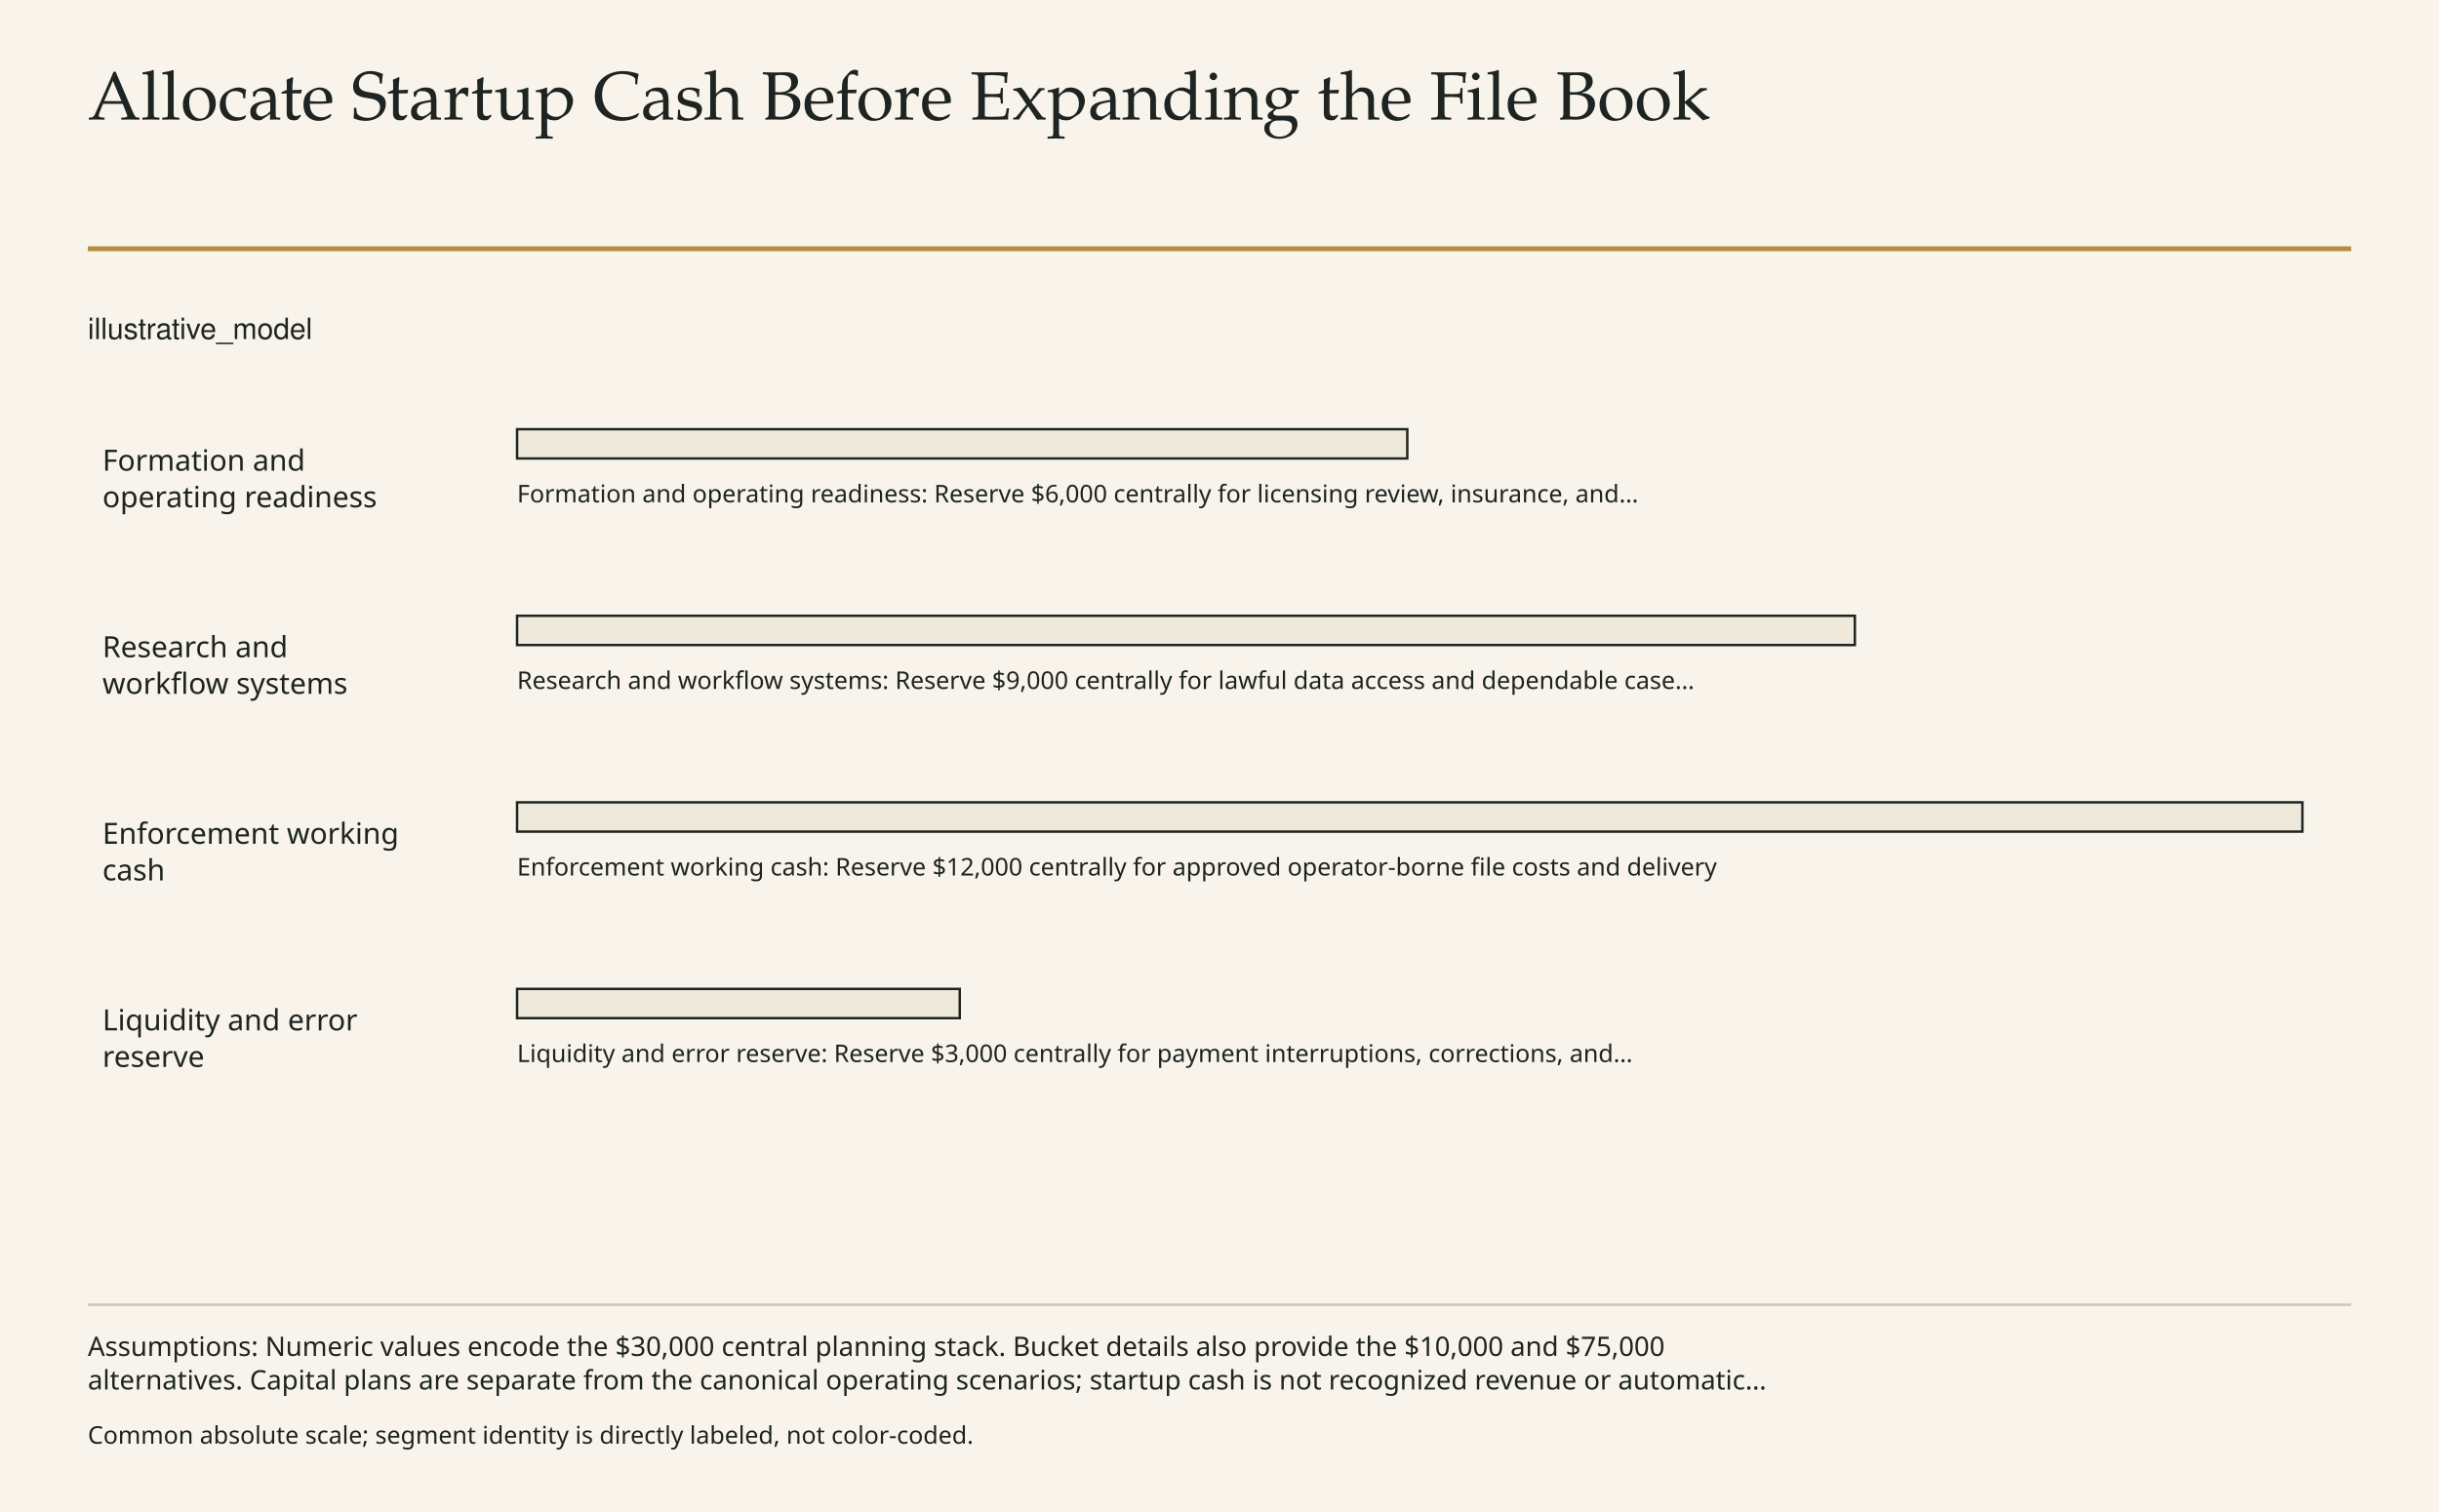
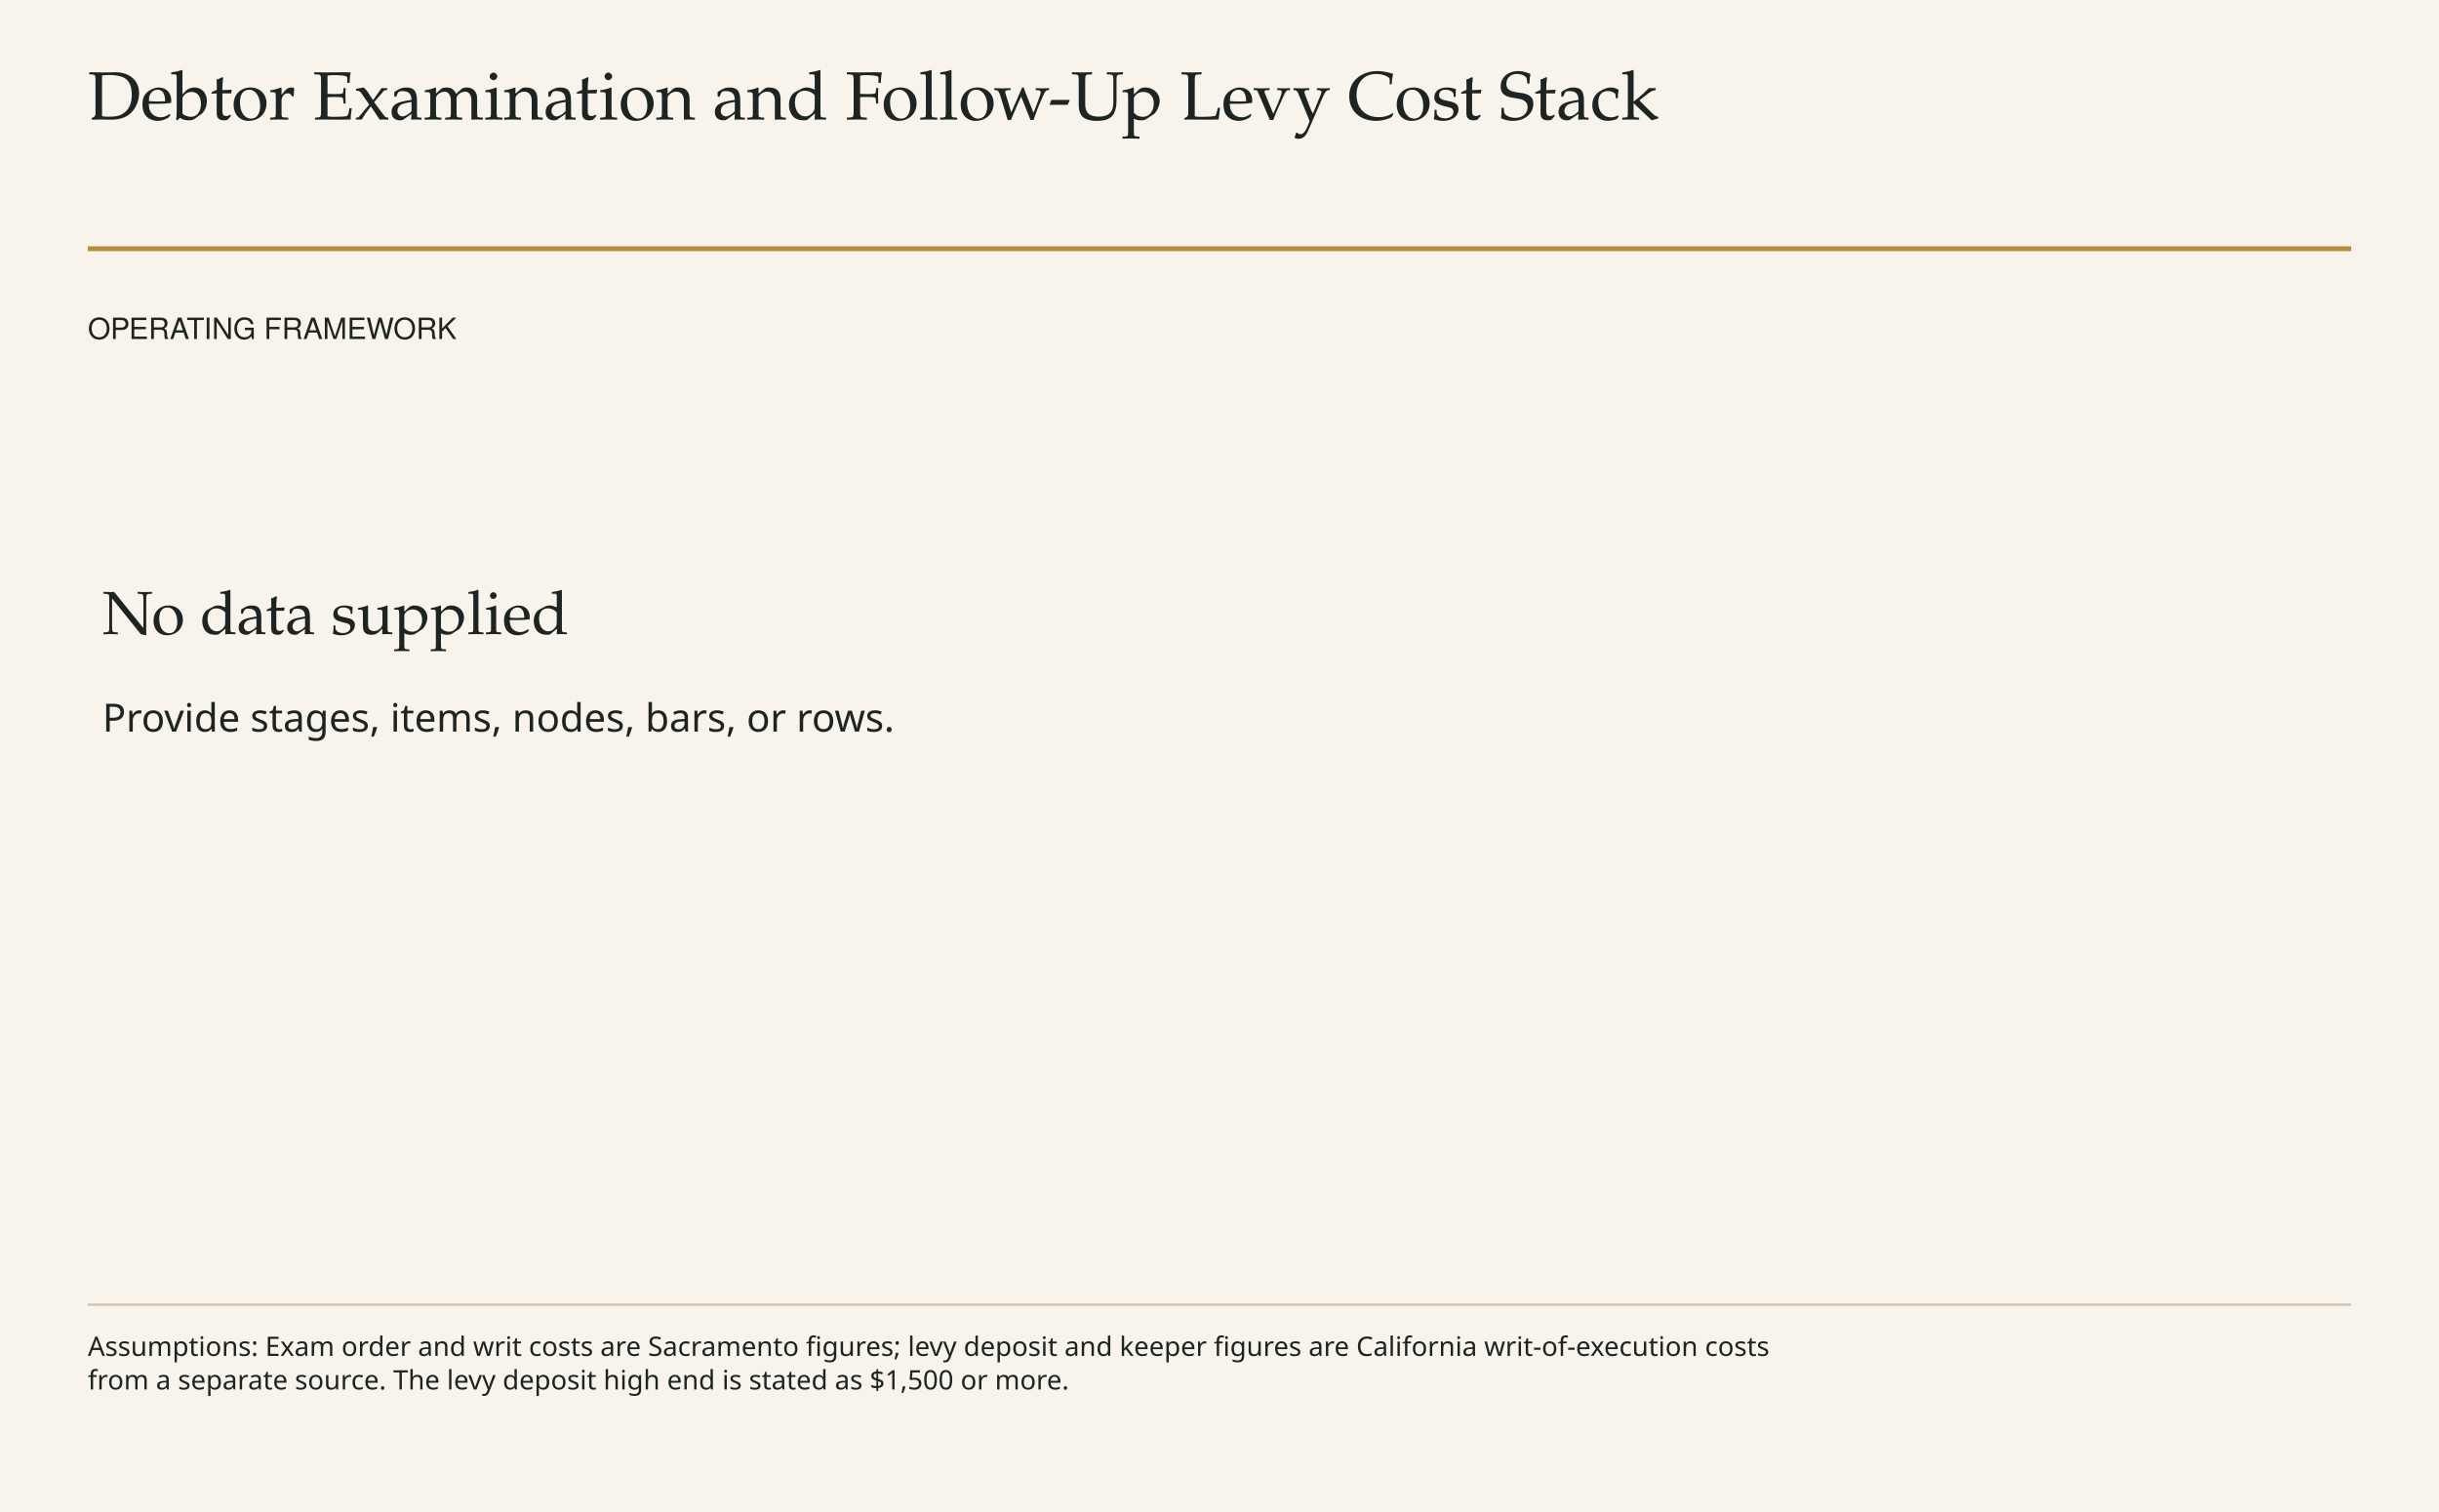
<svg xmlns="http://www.w3.org/2000/svg" viewBox="0 0 1000 620" role="img">
  <rect x="0" y="0" width="1000" height="620" fill="#F8F4EC" stroke="none" stroke-width="1" />
  <text x="36" y="49" font-family="Palatino, Georgia, serif" font-size="28" fill="#1D2421" text-anchor="start" style="font-variant-numeric:tabular-nums">
-     <tspan x="36" dy="0">Allocate Startup Cash Before Expanding the File Book</tspan>
+     <tspan x="36" dy="0">Debtor Examination and Follow-Up Levy Cost Stack</tspan>
  </text>
  <line x1="36" y1="102" x2="964" y2="102" stroke="#B68D40" stroke-width="2" />
  <text x="36" y="139" font-family="Helvetica, sans-serif" font-size="12" fill="#1D2421" text-anchor="start" style="font-variant-numeric:tabular-nums">
-     <tspan x="36" dy="0">illustrative_model</tspan>
+     <tspan x="36" dy="0">OPERATING FRAMEWORK</tspan>
  </text>
-   <text x="42" y="193.0" font-family="Optima, Calibri, sans-serif" font-size="12" fill="#1D2421" text-anchor="start" style="font-variant-numeric:tabular-nums">
-     <tspan x="42" dy="0">Formation and</tspan>
-     <tspan x="42" dy="15.0">operating readiness</tspan>
+   <text x="42" y="260" font-family="Palatino, Georgia, serif" font-size="25" fill="#1D2421" text-anchor="start" style="font-variant-numeric:tabular-nums">
+     <tspan x="42" dy="0">No data supplied</tspan>
  </text>
-   <rect x="212" y="176.0" width="365.0" height="12" fill="#EFE9DC" stroke="#1D2421" stroke-width="1" />
-   <text x="212" y="206.0" font-family="Optima, Calibri, sans-serif" font-size="10" fill="#1D2421" text-anchor="start" style="font-variant-numeric:tabular-nums">
-     <tspan x="212" dy="0">Formation and operating readiness: Reserve $6,000 centrally for licensing review, insurance, and…</tspan>
-   </text>
-   <text x="42" y="269.5" font-family="Optima, Calibri, sans-serif" font-size="12" fill="#1D2421" text-anchor="start" style="font-variant-numeric:tabular-nums">
-     <tspan x="42" dy="0">Research and</tspan>
-     <tspan x="42" dy="15.0">workflow systems</tspan>
-   </text>
-   <rect x="212" y="252.5" width="548.5" height="12" fill="#EFE9DC" stroke="#1D2421" stroke-width="1" />
-   <text x="212" y="282.5" font-family="Optima, Calibri, sans-serif" font-size="10" fill="#1D2421" text-anchor="start" style="font-variant-numeric:tabular-nums">
-     <tspan x="212" dy="0">Research and workflow systems: Reserve $9,000 centrally for lawful data access and dependable case…</tspan>
-   </text>
-   <text x="42" y="346.0" font-family="Optima, Calibri, sans-serif" font-size="12" fill="#1D2421" text-anchor="start" style="font-variant-numeric:tabular-nums">
-     <tspan x="42" dy="0">Enforcement working</tspan>
-     <tspan x="42" dy="15.0">cash</tspan>
-   </text>
-   <rect x="212" y="329.0" width="732.0" height="12" fill="#EFE9DC" stroke="#1D2421" stroke-width="1" />
-   <text x="212" y="359.0" font-family="Optima, Calibri, sans-serif" font-size="10" fill="#1D2421" text-anchor="start" style="font-variant-numeric:tabular-nums">
-     <tspan x="212" dy="0">Enforcement working cash: Reserve $12,000 centrally for approved operator-borne file costs and delivery</tspan>
-   </text>
-   <text x="42" y="422.5" font-family="Optima, Calibri, sans-serif" font-size="12" fill="#1D2421" text-anchor="start" style="font-variant-numeric:tabular-nums">
-     <tspan x="42" dy="0">Liquidity and error</tspan>
-     <tspan x="42" dy="15.0">reserve</tspan>
-   </text>
-   <rect x="212" y="405.5" width="181.5" height="12" fill="#EFE9DC" stroke="#1D2421" stroke-width="1" />
-   <text x="212" y="435.5" font-family="Optima, Calibri, sans-serif" font-size="10" fill="#1D2421" text-anchor="start" style="font-variant-numeric:tabular-nums">
-     <tspan x="212" dy="0">Liquidity and error reserve: Reserve $3,000 centrally for payment interruptions, corrections, and…</tspan>
+   <text x="42" y="300" font-family="Optima, Calibri, sans-serif" font-size="16" fill="#1D2421" text-anchor="start" style="font-variant-numeric:tabular-nums">
+     <tspan x="42" dy="0">Provide stages, items, nodes, bars, or rows.</tspan>
  </text>
  <line x1="36" y1="535" x2="964" y2="535" stroke="#CFC6B4" stroke-width="1" />
  <text x="36" y="556" font-family="Optima, Calibri, sans-serif" font-size="11" fill="#1D2421" text-anchor="start" style="font-variant-numeric:tabular-nums">
-     <tspan x="36" dy="0">Assumptions: Numeric values encode the $30,000 central planning stack. Bucket details also provide the $10,000 and $75,000</tspan>
-     <tspan x="36" dy="13.75">alternatives. Capital plans are separate from the canonical operating scenarios; startup cash is not recognized revenue or automatic…</tspan>
+     <tspan x="36" dy="0">Assumptions: Exam order and writ costs are Sacramento figures; levy deposit and keeper figures are California writ-of-execution costs</tspan>
+     <tspan x="36" dy="13.75">from a separate source. The levy deposit high end is stated as $1,500 or more.</tspan>
  </text>
  <text x="36" y="592" font-family="Optima, Calibri, sans-serif" font-size="10" fill="#1D2421" text-anchor="start" style="font-variant-numeric:tabular-nums">
-     <tspan x="36" dy="0">Common absolute scale; segment identity is directly labeled, not color-coded.</tspan>
+     <tspan x="36" dy="0" />
  </text>
</svg>
